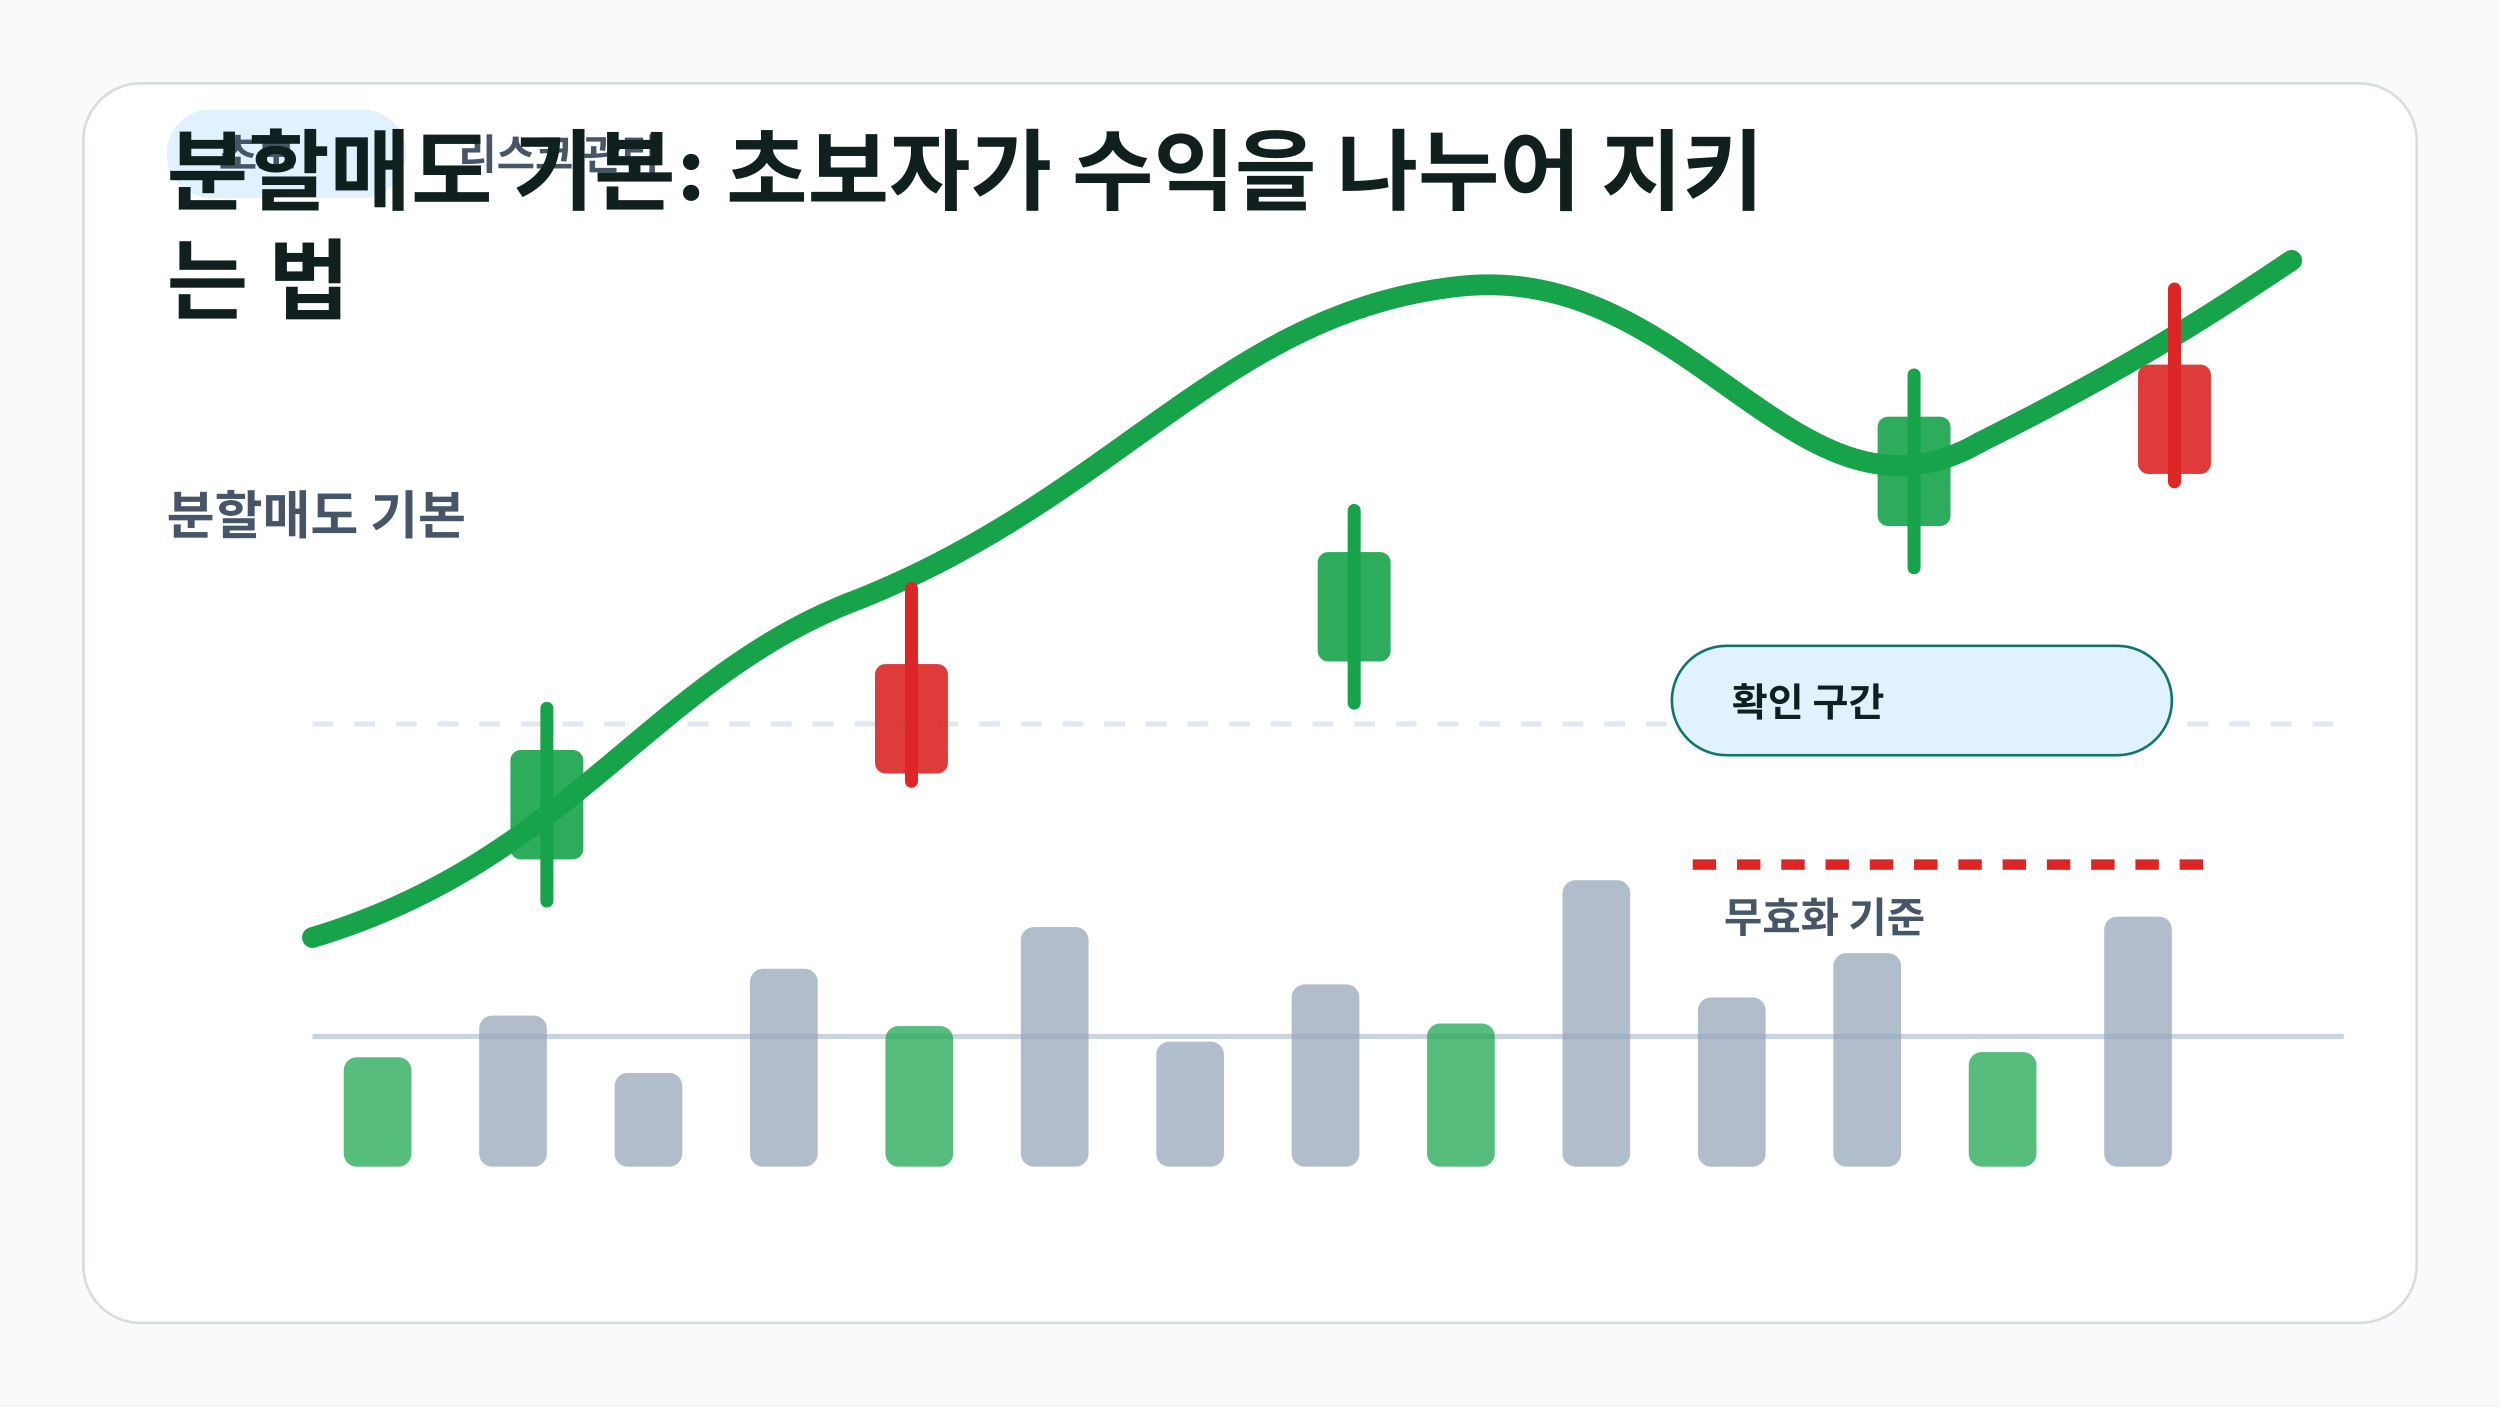
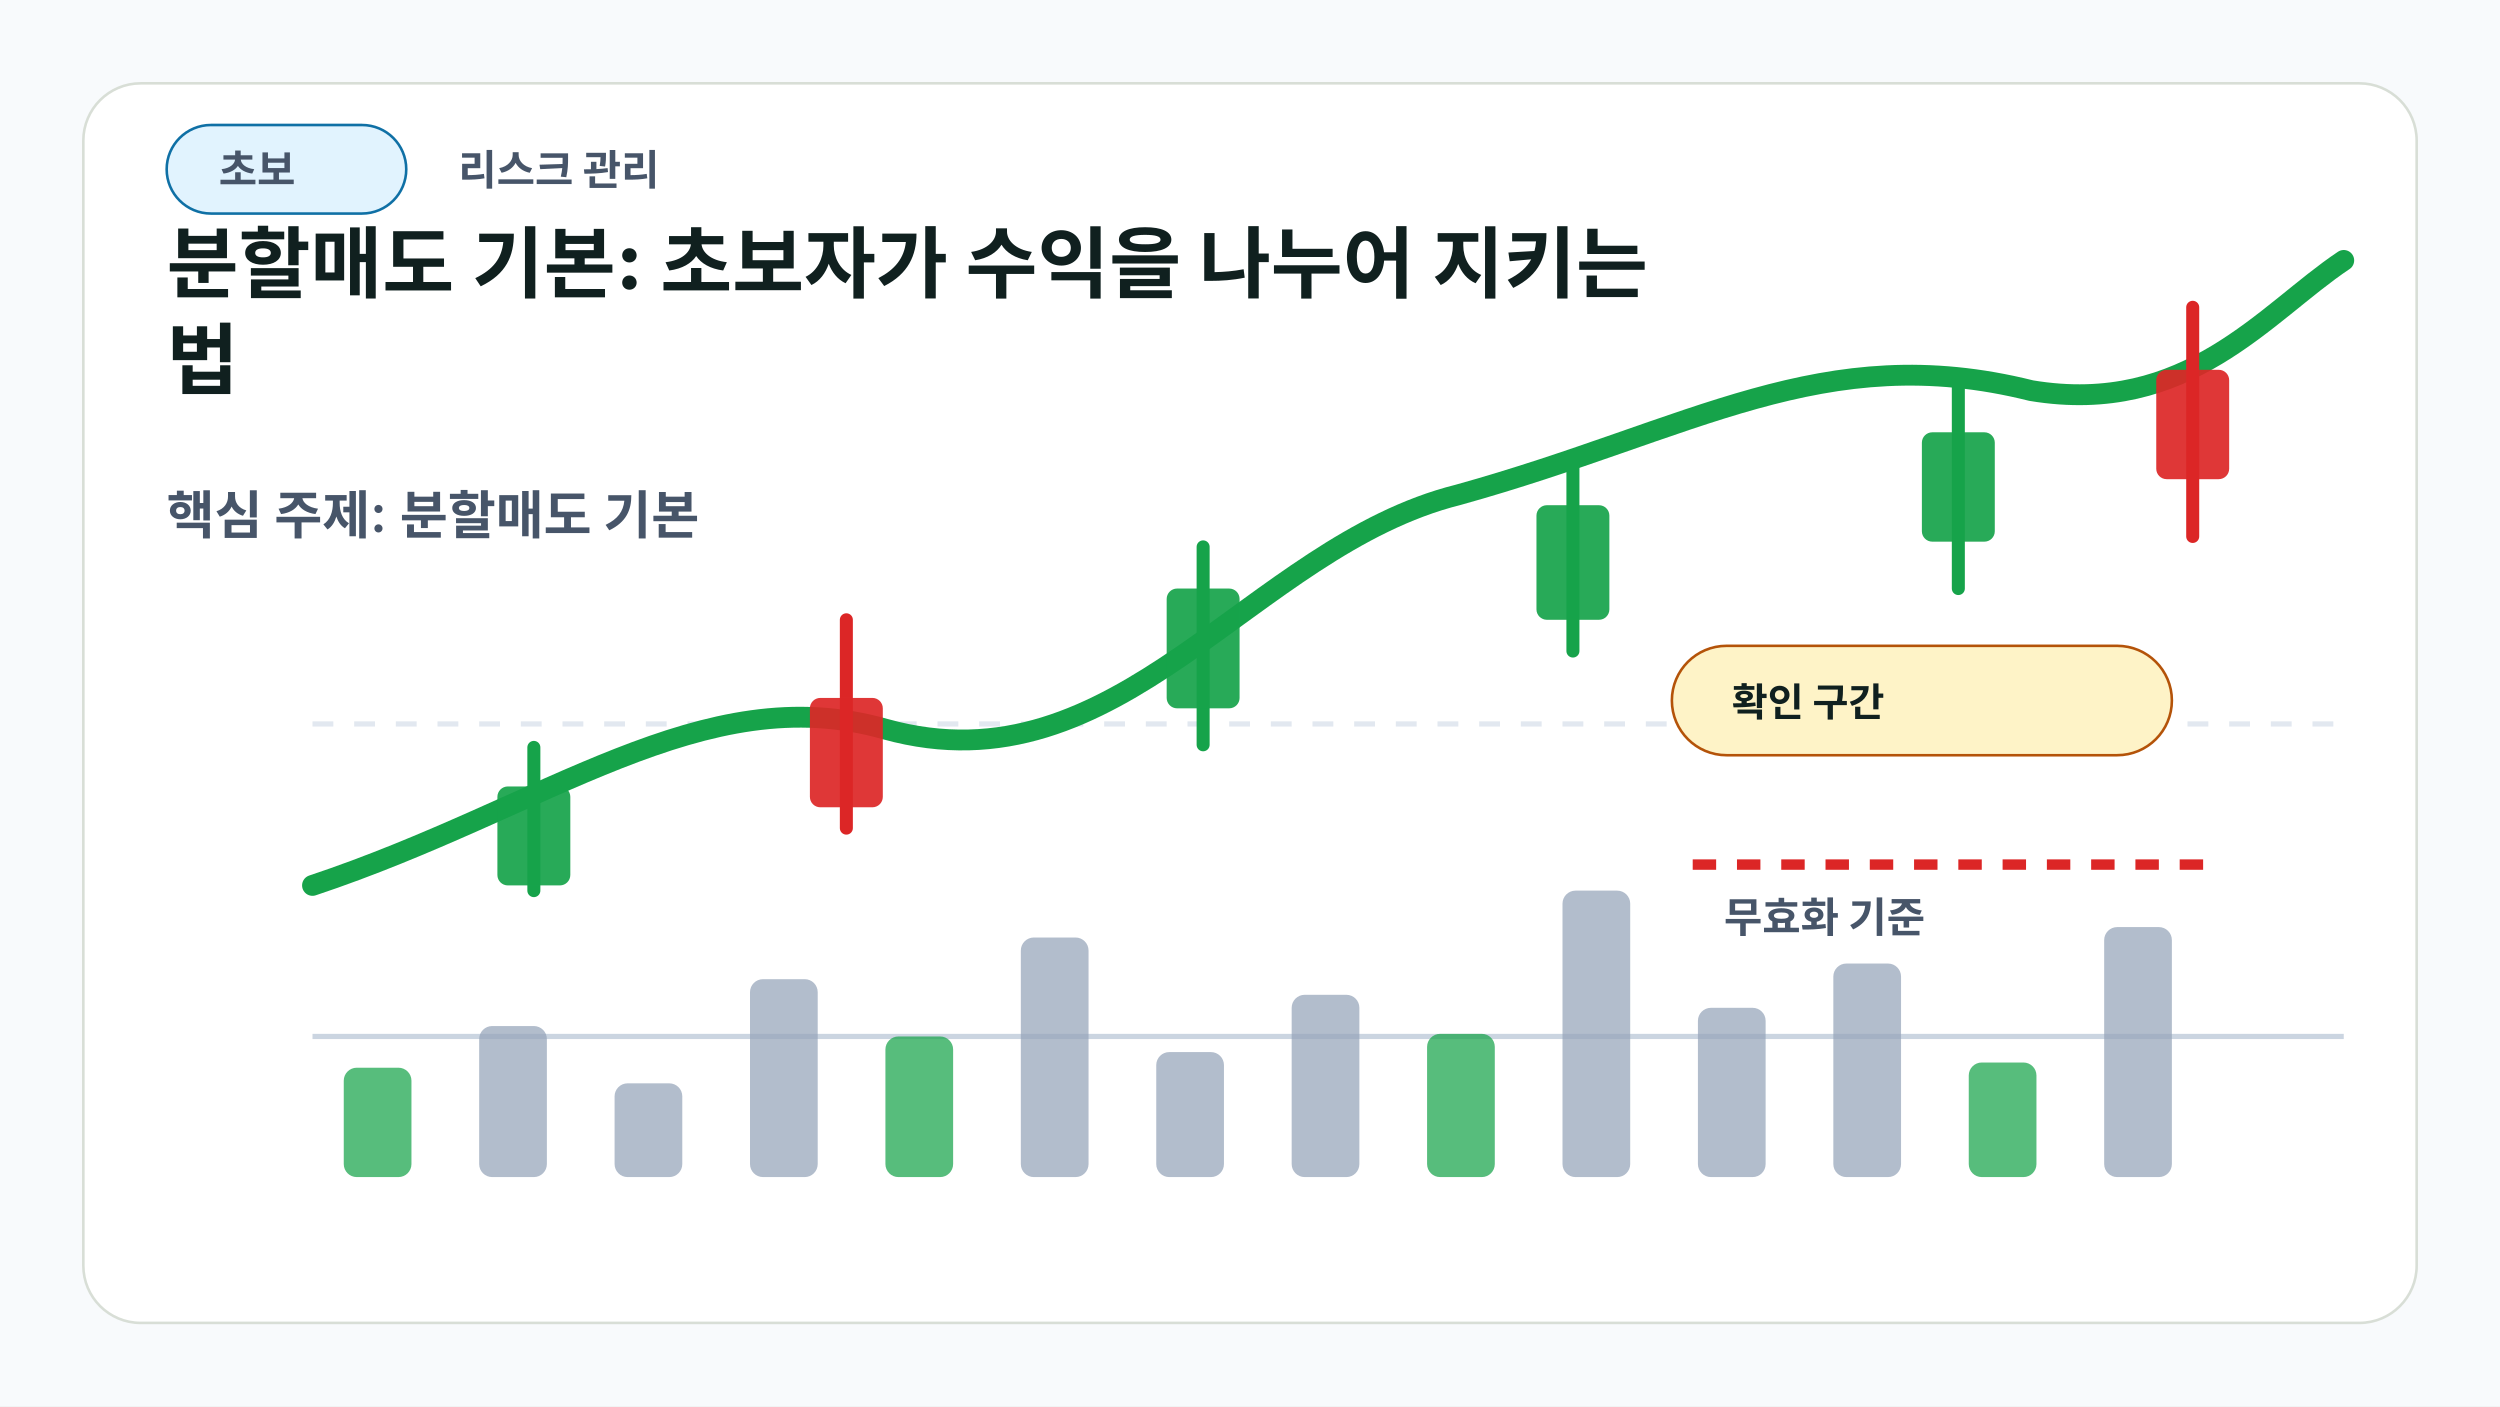
<svg xmlns="http://www.w3.org/2000/svg" width="960" height="540" viewBox="0 0 960 540" role="img" aria-labelledby="title desc">
-   <style>.title{font:800 34px system-ui,-apple-system,Segoe UI,sans-serif;fill:#10201f}.item{font:600 20px system-ui,-apple-system,Segoe UI,sans-serif;fill:#475569}.small{font:700 16px system-ui,-apple-system,Segoe UI,sans-serif;fill:#475569}.label{font:800 15px system-ui,-apple-system,Segoe UI,sans-serif;fill:#10201f}</style>
+   <style>.title{font:800 30px system-ui,-apple-system,Segoe UI,sans-serif;fill:#10201f}.item{font:600 20px system-ui,-apple-system,Segoe UI,sans-serif;fill:#475569}.small{font:700 16px system-ui,-apple-system,Segoe UI,sans-serif;fill:#475569}.label{font:800 15px system-ui,-apple-system,Segoe UI,sans-serif;fill:#10201f}</style>
  <rect width="960" height="540" fill="#f8fafc" />
  <rect x="32" y="32" width="896" height="476" rx="22" fill="white" stroke="#d8ded6" />
-   <rect x="64" y="42" width="92" height="34" rx="17" fill="#e0f2fe" />
-   <text x="84" y="65" class="small">초보</text>
-   <text x="176" y="65" class="small">리스크 관리</text>
-   <text x="64" y="78" class="title">분할매도 기본: 초보자가 수익을 나누어 지키</text>
-   <text x="64" y="120" class="title">는 법</text>
-   <text x="64" y="205" class="item">분할매도 기본</text>
+   <rect x="64" y="48" width="92" height="34" rx="17" fill="#e0f2fe" stroke="#0369a1" opacity="0.95" />
+   <text x="84" y="71" class="small">초보</text>
+   <text x="176" y="71" class="small">리스크 관리</text>
+   <text x="64" y="112" class="title">분할매도 기본: 초보자가 수익을 나누어 지키는</text>
+   <text x="64" y="149" class="title">법</text>
+   <text x="64" y="205" class="item">핵심 주제: 분할매도 기본</text>
  <g transform="translate(0,0)">
    <line x1="120" y1="398" x2="900" y2="398" stroke="#cbd5e1" stroke-width="2" />
    <line x1="120" y1="278" x2="900" y2="278" stroke="#e2e8f0" stroke-width="2" stroke-dasharray="8 8" />
-     <path d="M120 360 C220 330 250 260 330 230 C430 190 470 120 560 110 C650 100 690 210 760 170 C820 140 850 120 880 100" fill="none" stroke="#16a34a" stroke-width="8" stroke-linecap="round" stroke-linejoin="round" />
-     <line x1="210" y1="272" x2="210" y2="346" stroke="#16a34a" stroke-width="5" stroke-linecap="round" />
-     <rect x="196" y="288" width="28" height="42" rx="4" fill="#16a34a" opacity="0.9" />
-     <line x1="350" y1="226" x2="350" y2="300" stroke="#dc2626" stroke-width="5" stroke-linecap="round" />
-     <rect x="336" y="255" width="28" height="42" rx="4" fill="#dc2626" opacity="0.9" />
-     <line x1="520" y1="196" x2="520" y2="270" stroke="#16a34a" stroke-width="5" stroke-linecap="round" />
-     <rect x="506" y="212" width="28" height="42" rx="4" fill="#16a34a" opacity="0.9" />
-     <line x1="735" y1="144" x2="735" y2="218" stroke="#16a34a" stroke-width="5" stroke-linecap="round" />
-     <rect x="721" y="160" width="28" height="42" rx="4" fill="#16a34a" opacity="0.9" />
-     <line x1="835" y1="111" x2="835" y2="185" stroke="#dc2626" stroke-width="5" stroke-linecap="round" />
-     <rect x="821" y="140" width="28" height="42" rx="4" fill="#dc2626" opacity="0.9" />
-     <rect x="132" y="406" width="26" height="42" rx="5" fill="#16a34a" opacity="0.72" />
-     <rect x="184" y="390" width="26" height="58" rx="5" fill="#94a3b8" opacity="0.72" />
-     <rect x="236" y="412" width="26" height="36" rx="5" fill="#94a3b8" opacity="0.72" />
-     <rect x="288" y="372" width="26" height="76" rx="5" fill="#94a3b8" opacity="0.72" />
-     <rect x="340" y="394" width="26" height="54" rx="5" fill="#16a34a" opacity="0.72" />
-     <rect x="392" y="356" width="26" height="92" rx="5" fill="#94a3b8" opacity="0.72" />
-     <rect x="444" y="400" width="26" height="48" rx="5" fill="#94a3b8" opacity="0.72" />
-     <rect x="496" y="378" width="26" height="70" rx="5" fill="#94a3b8" opacity="0.72" />
-     <rect x="548" y="393" width="26" height="55" rx="5" fill="#16a34a" opacity="0.72" />
-     <rect x="600" y="338" width="26" height="110" rx="5" fill="#94a3b8" opacity="0.72" />
-     <rect x="652" y="383" width="26" height="65" rx="5" fill="#94a3b8" opacity="0.72" />
-     <rect x="704" y="366" width="26" height="82" rx="5" fill="#94a3b8" opacity="0.72" />
-     <rect x="756" y="404" width="26" height="44" rx="5" fill="#16a34a" opacity="0.72" />
-     <rect x="808" y="352" width="26" height="96" rx="5" fill="#94a3b8" opacity="0.72" />
-     <rect x="642" y="248" width="192" height="42" rx="21" fill="#e0f2fe" stroke="#0f766e" />
+     <path d="M120 340 C210 310 270 260 340 280 C430 305 480 210 560 190 C650 165 700 130 780 150 C840 160 870 120 900 100" fill="none" stroke="#16a34a" stroke-width="8" stroke-linecap="round" stroke-linejoin="round" />
+     <line x1="205" y1="287" x2="205" y2="342" stroke="#16a34a" stroke-width="5" stroke-linecap="round" />
+     <rect x="191" y="302" width="28" height="38" rx="4" fill="#16a34a" opacity="0.92" />
+     <line x1="325" y1="238" x2="325" y2="318" stroke="#dc2626" stroke-width="5" stroke-linecap="round" />
+     <rect x="311" y="268" width="28" height="42" rx="4" fill="#dc2626" opacity="0.92" />
+     <line x1="462" y1="210" x2="462" y2="286" stroke="#16a34a" stroke-width="5" stroke-linecap="round" />
+     <rect x="448" y="226" width="28" height="46" rx="4" fill="#16a34a" opacity="0.92" />
+     <line x1="604" y1="176" x2="604" y2="250" stroke="#16a34a" stroke-width="5" stroke-linecap="round" />
+     <rect x="590" y="194" width="28" height="44" rx="4" fill="#16a34a" opacity="0.92" />
+     <line x1="752" y1="146" x2="752" y2="226" stroke="#16a34a" stroke-width="5" stroke-linecap="round" />
+     <rect x="738" y="166" width="28" height="42" rx="4" fill="#16a34a" opacity="0.92" />
+     <line x1="842" y1="118" x2="842" y2="206" stroke="#dc2626" stroke-width="5" stroke-linecap="round" />
+     <rect x="828" y="142" width="28" height="42" rx="4" fill="#dc2626" opacity="0.92" />
+     <rect x="132" y="410" width="26" height="42" rx="5" fill="#16a34a" opacity="0.72" />
+     <rect x="184" y="394" width="26" height="58" rx="5" fill="#94a3b8" opacity="0.72" />
+     <rect x="236" y="416" width="26" height="36" rx="5" fill="#94a3b8" opacity="0.72" />
+     <rect x="288" y="376" width="26" height="76" rx="5" fill="#94a3b8" opacity="0.72" />
+     <rect x="340" y="398" width="26" height="54" rx="5" fill="#16a34a" opacity="0.72" />
+     <rect x="392" y="360" width="26" height="92" rx="5" fill="#94a3b8" opacity="0.72" />
+     <rect x="444" y="404" width="26" height="48" rx="5" fill="#94a3b8" opacity="0.72" />
+     <rect x="496" y="382" width="26" height="70" rx="5" fill="#94a3b8" opacity="0.72" />
+     <rect x="548" y="397" width="26" height="55" rx="5" fill="#16a34a" opacity="0.72" />
+     <rect x="600" y="342" width="26" height="110" rx="5" fill="#94a3b8" opacity="0.72" />
+     <rect x="652" y="387" width="26" height="65" rx="5" fill="#94a3b8" opacity="0.72" />
+     <rect x="704" y="370" width="26" height="82" rx="5" fill="#94a3b8" opacity="0.72" />
+     <rect x="756" y="408" width="26" height="44" rx="5" fill="#16a34a" opacity="0.72" />
+     <rect x="808" y="356" width="26" height="96" rx="5" fill="#94a3b8" opacity="0.72" />
+     <rect x="642" y="248" width="192" height="42" rx="21" fill="#fef3c7" stroke="#b45309" />
    <text x="665" y="275" class="label">확인 구간</text>
    <line x1="650" y1="332" x2="852" y2="332" stroke="#dc2626" stroke-width="4" stroke-dasharray="9 8" />
    <text x="662" y="358" class="small">무효화 기준</text>
  </g>
</svg>
